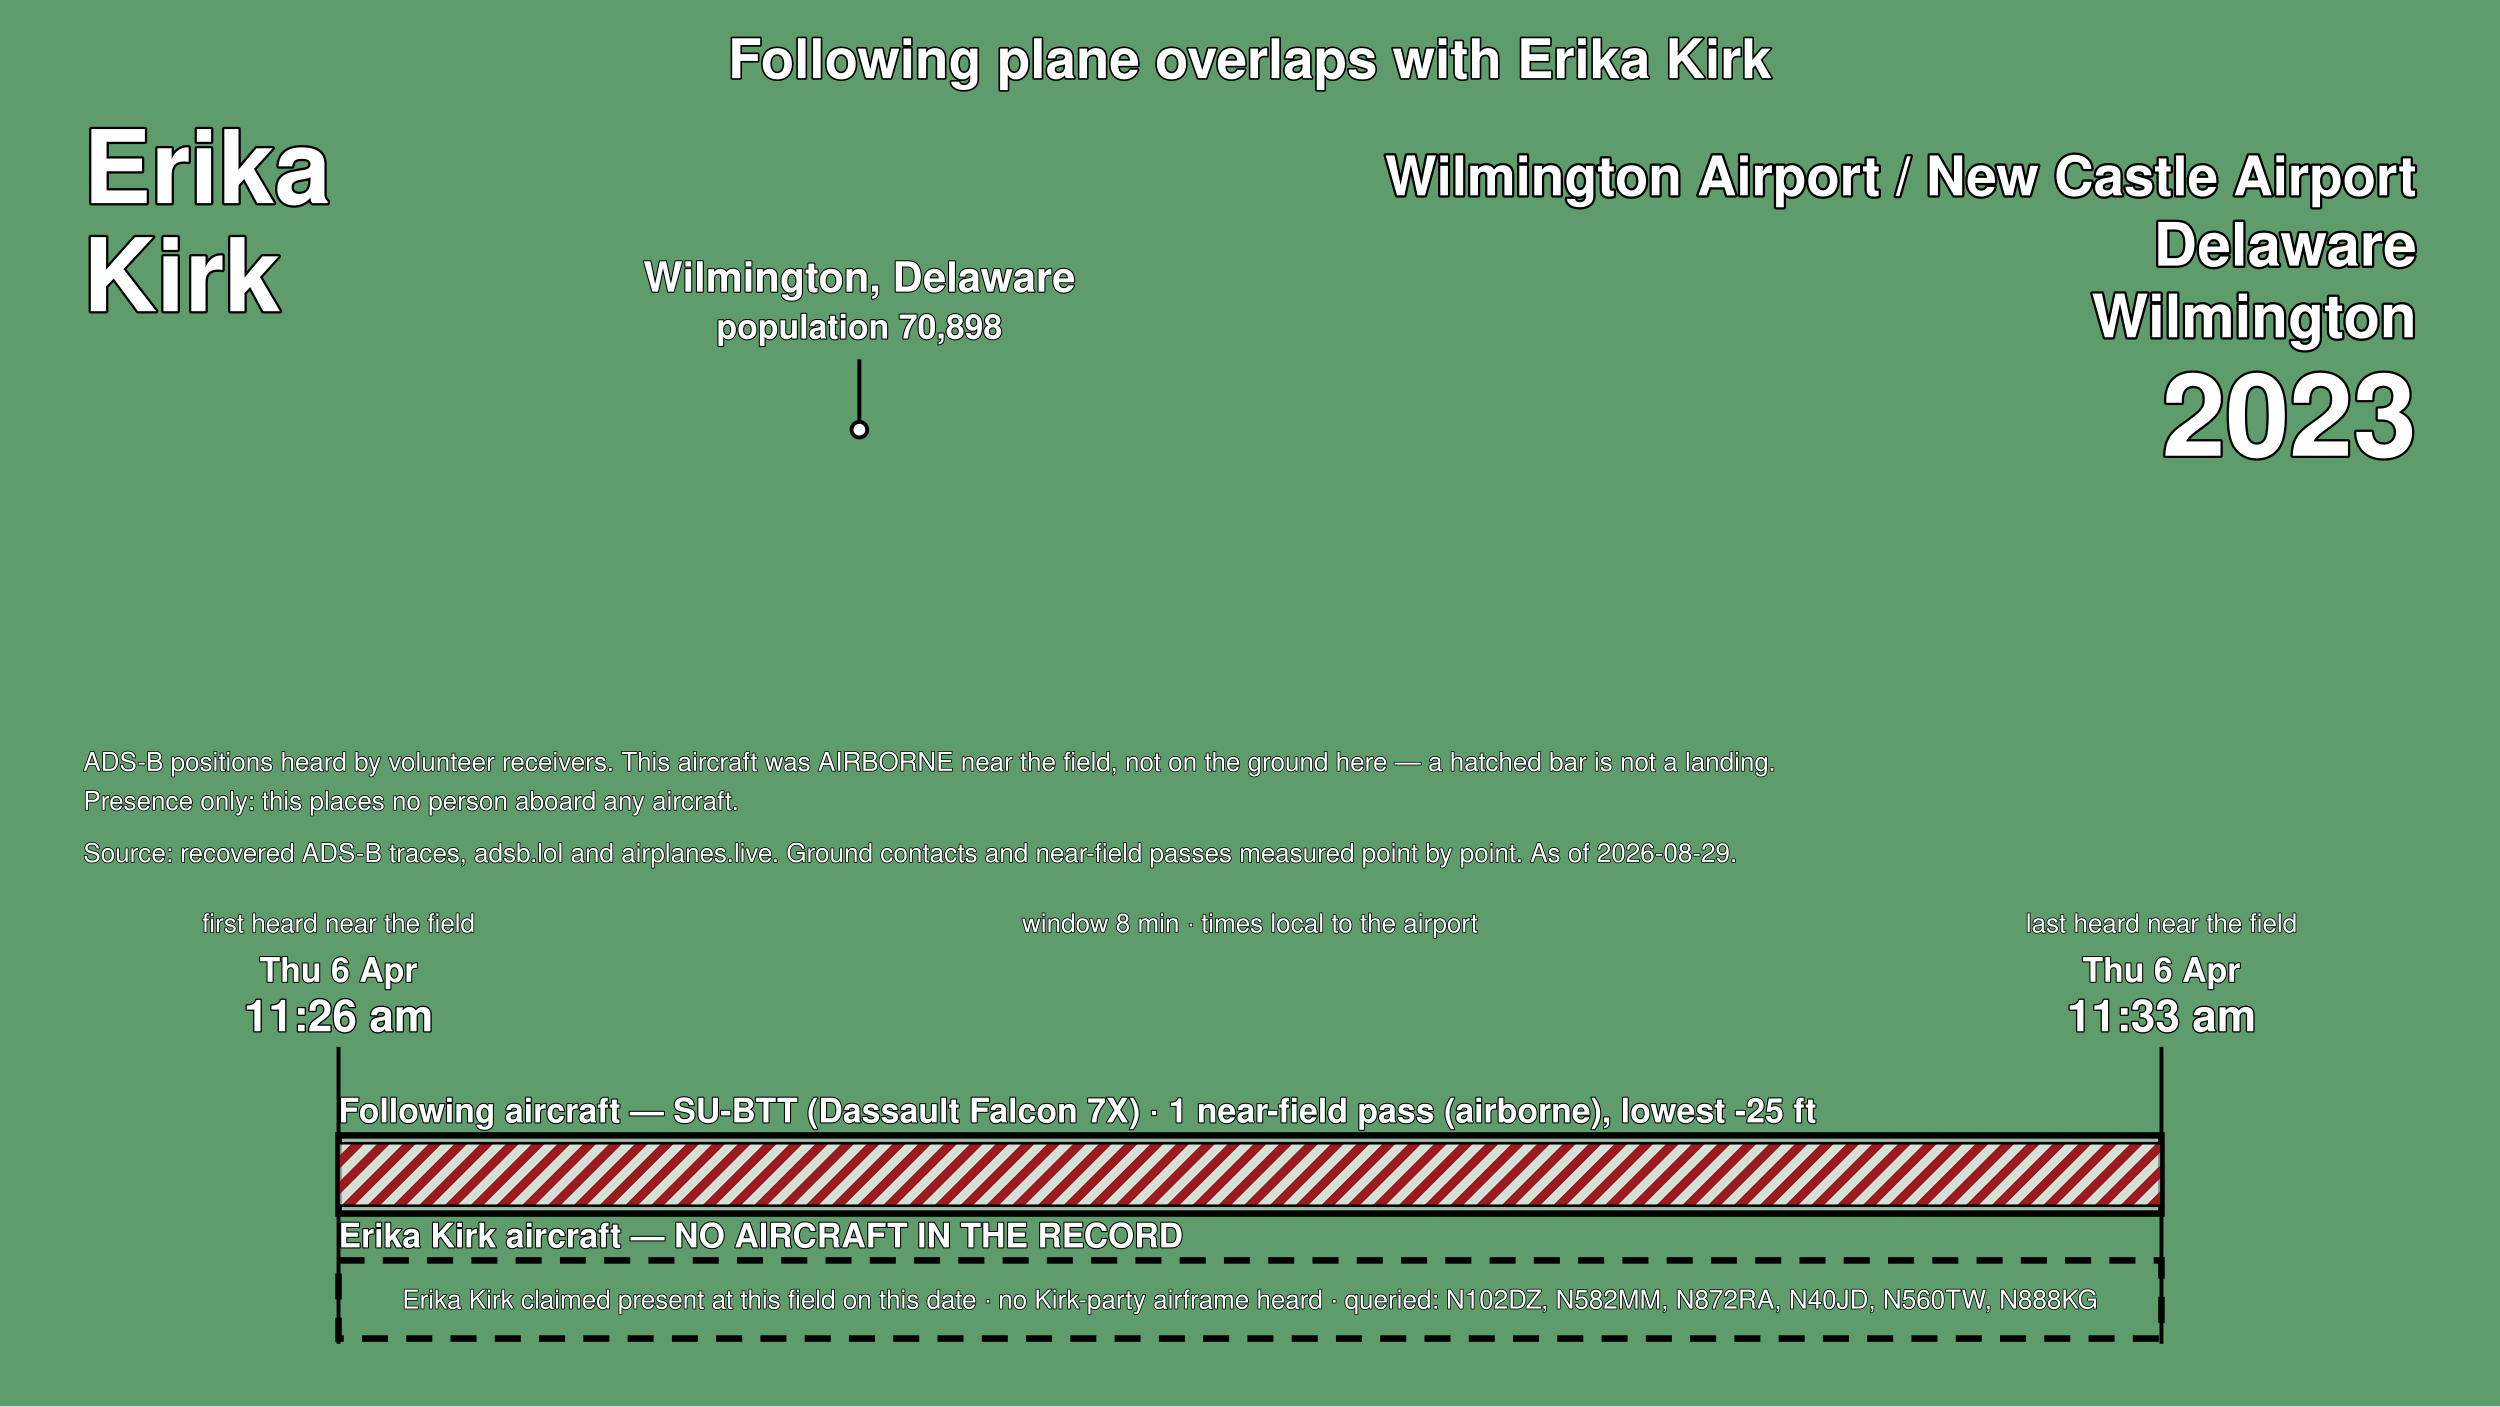
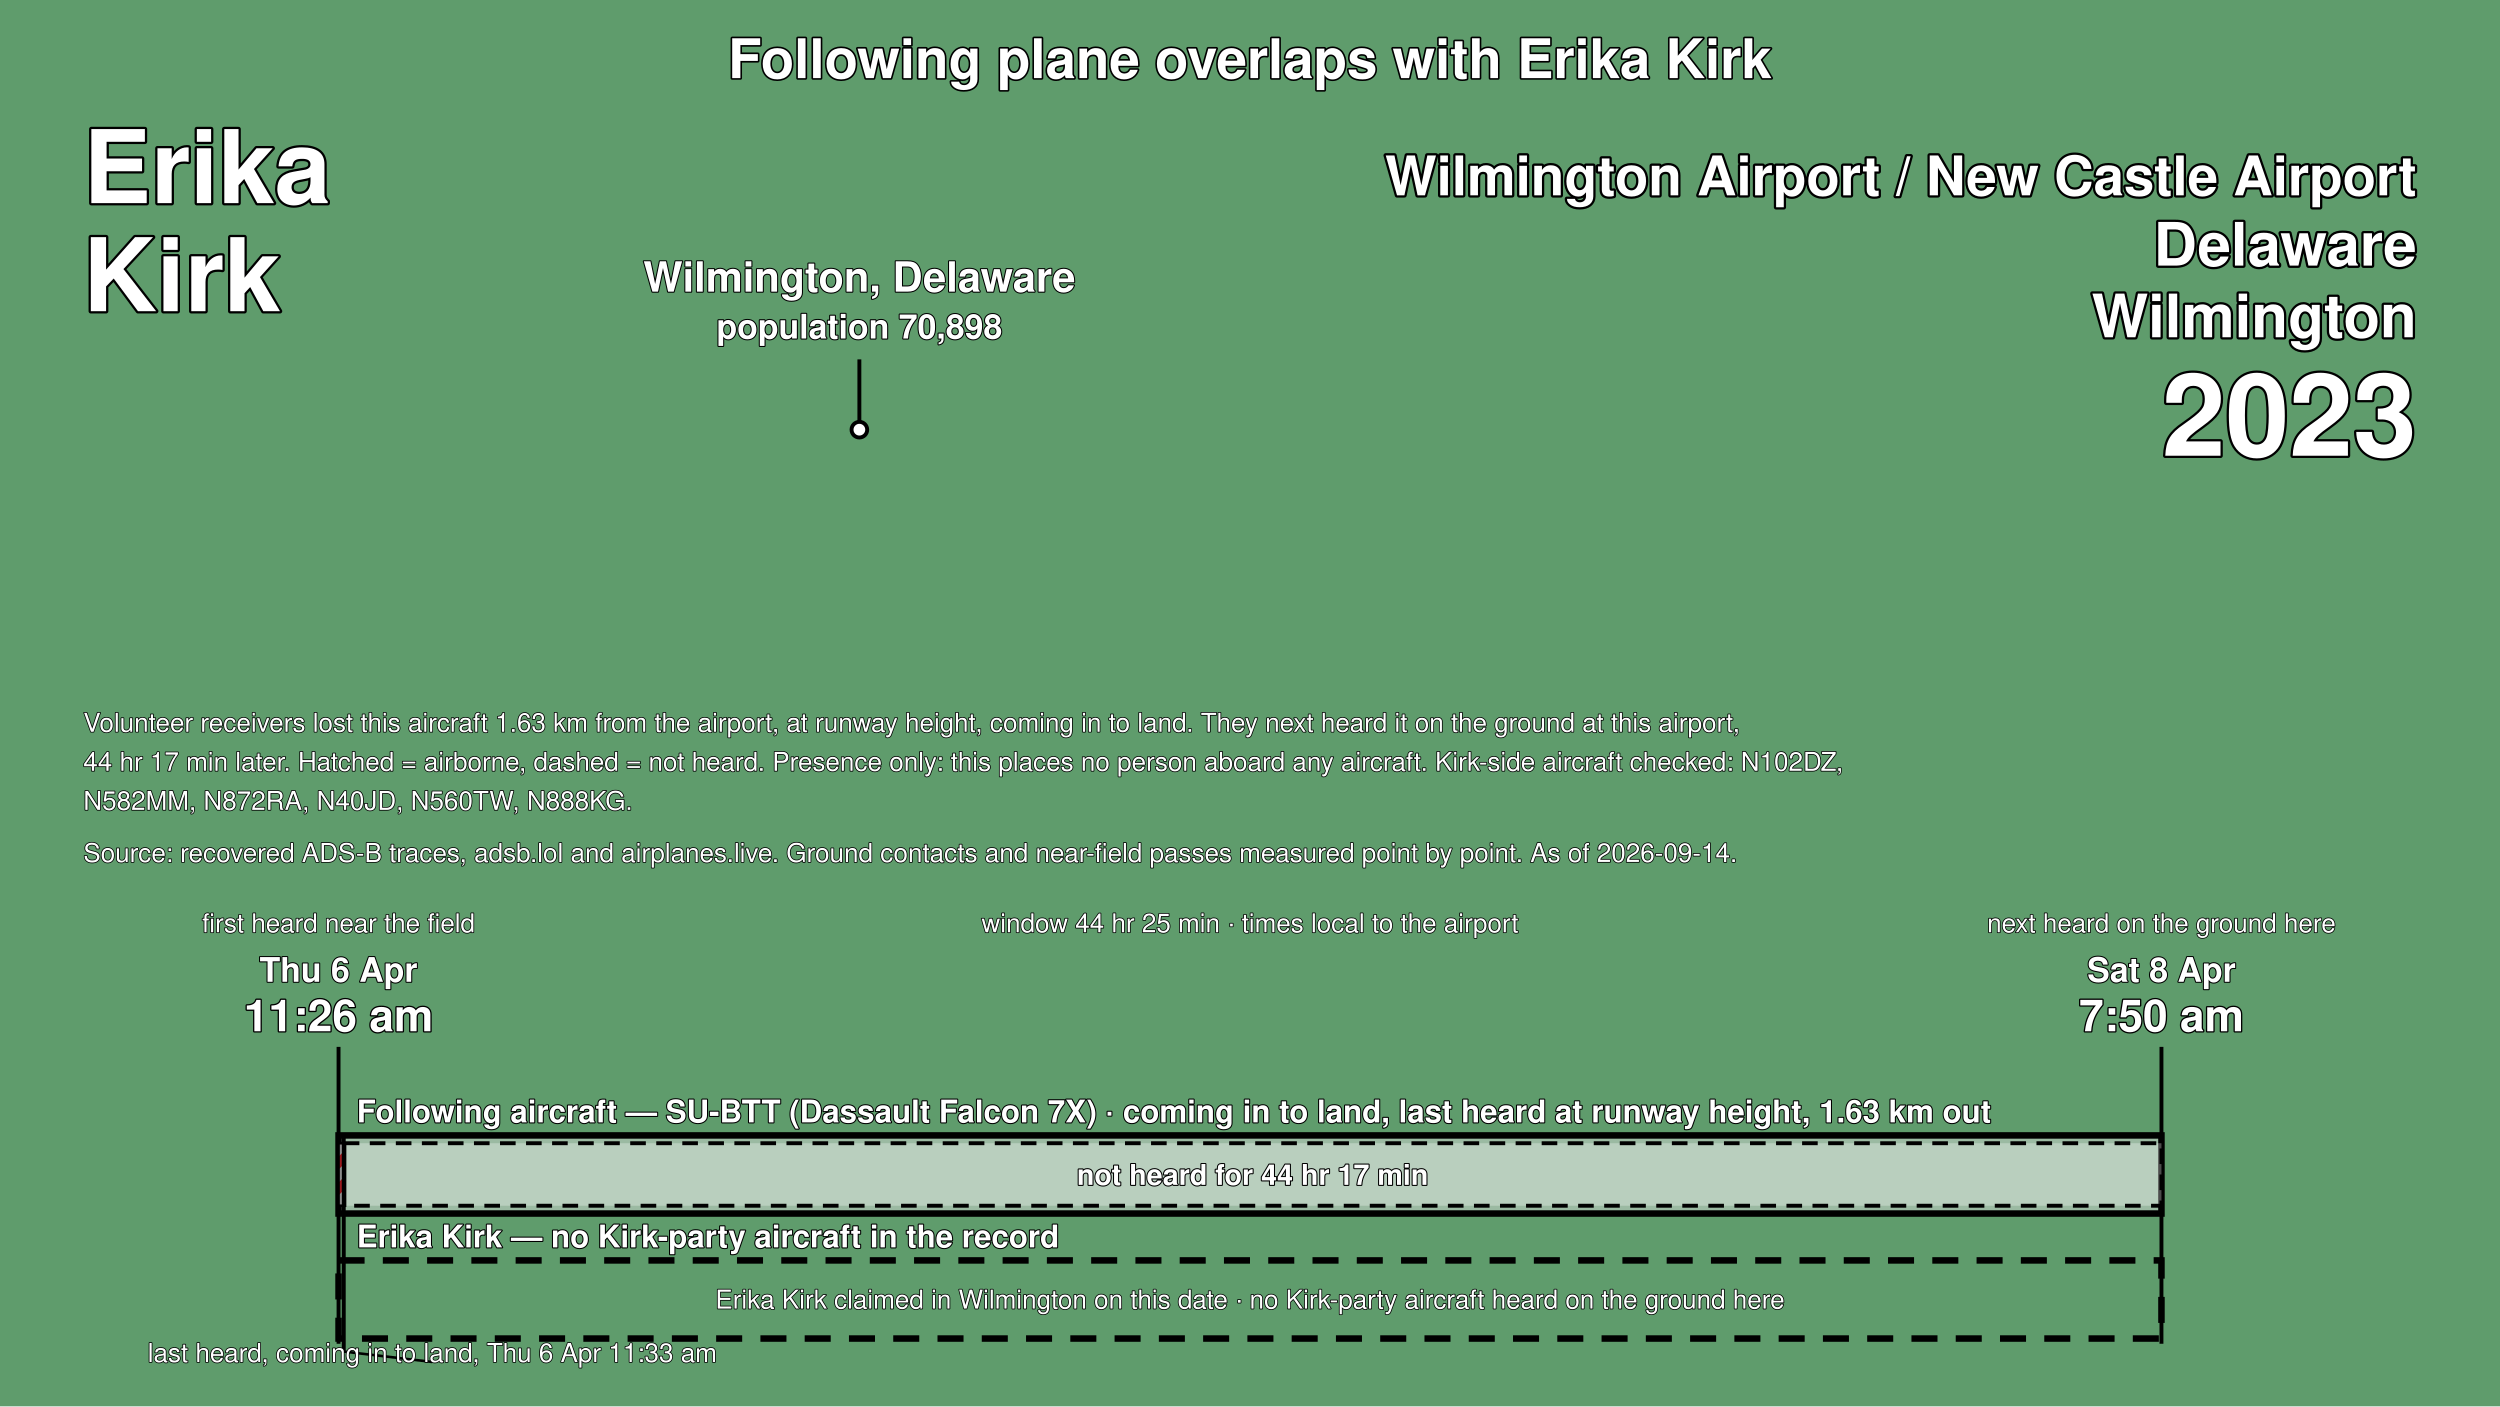
<svg xmlns="http://www.w3.org/2000/svg" viewBox="0 0 1920 1080" width="1920" height="1080" role="img">
  <rect x="0" y="0" width="1920" height="1080" fill="#5F9C6C" />
  <style>
    .t  { font-family: "Helvetica Neue", Helvetica, Arial, sans-serif;
          fill: #FFFFFF; stroke: #000000; paint-order: stroke; stroke-linejoin: round; }
    .xl { font-weight: 800; stroke-width: 3.5px; }
    .lg { font-weight: 600; stroke-width: 2.5px; }
    .md { font-weight: 700; stroke-width: 2px; }
    .sm { font-weight: 600; stroke-width: 1.6px; }
    .xs { font-size: 20px; font-weight: 500; stroke-width: 1.2px; }
  </style>
  <defs>
    <pattern id="passHatch" width="14" height="14" patternUnits="userSpaceOnUse" patternTransform="rotate(45)">
      <rect width="14" height="14" fill="#FFFFFF" fill-opacity="0.55" />
      <rect width="7" height="14" fill="#9B1B1E" />
    </pattern>
    <pattern id="passHatchK" width="14" height="14" patternUnits="userSpaceOnUse" patternTransform="rotate(45)">
      <rect width="14" height="14" fill="#FFFFFF" fill-opacity="0.55" />
      <rect width="7" height="14" fill="#FFE21F" />
    </pattern>
  </defs>
  <text class="t lg" font-size="42" x="960" y="60" text-anchor="middle">Following plane overlaps with Erika Kirk</text>
  <text class="t xl" font-size="78" x="64" y="156">Erika</text>
  <text class="t xl" font-size="78" x="64" y="239">Kirk</text>
  <text class="t xl" font-size="42" x="1856" y="150" text-anchor="end">Wilmington Airport / New Castle Airport</text>
  <text class="t xl" font-size="46" x="1856" y="204" text-anchor="end">Delaware</text>
  <text class="t xl" font-size="46" x="1856" y="259" text-anchor="end">Wilmington</text>
  <text class="t xl" font-size="88" x="1856" y="350" text-anchor="end">2023</text>
  <text class="t sm" font-size="32" x="660" y="224" text-anchor="middle">Wilmington, Delaware</text>
  <text class="t sm" font-size="26" x="660" y="260" text-anchor="middle">population 70,898</text>
  <line x1="660" y1="276" x2="660" y2="330" stroke="#000000" stroke-width="3" />
  <circle cx="660" cy="330" r="6" fill="#FFFFFF" stroke="#000000" stroke-width="3" />
  <text class="t xs" x="260" y="716" text-anchor="middle">first heard near the field</text>
  <text class="t sm" font-size="26" x="260" y="754" text-anchor="middle">Thu 6 Apr</text>
  <text class="t md" font-size="34" x="260" y="792" text-anchor="middle">11:26 am</text>
  <line x1="260" y1="804" x2="260" y2="1032" stroke="#000000" stroke-width="3" />
-   <text class="t xs" x="1660" y="716" text-anchor="middle">last heard near the field</text>
-   <text class="t sm" font-size="26" x="1660" y="754" text-anchor="middle">Thu 6 Apr</text>
-   <text class="t md" font-size="34" x="1660" y="792" text-anchor="middle">11:33 am</text>
+   <text class="t xs" x="1660" y="716" text-anchor="middle">next heard on the ground here</text>
+   <text class="t sm" font-size="26" x="1660" y="754" text-anchor="middle">Sat 8 Apr</text>
+   <text class="t md" font-size="34" x="1660" y="792" text-anchor="middle">7:50 am</text>
  <line x1="1660" y1="804" x2="1660" y2="1032" stroke="#000000" stroke-width="3" />
-   <text class="t xs" x="960" y="716" text-anchor="middle">window 8 min · times local to the airport</text>
-   <text class="t sm" font-size="26" x="260" y="862">Following aircraft — SU-BTT (Dassault Falcon 7X) · 1 near-field pass (airborne), lowest -25 ft</text>
+   <text class="t xs" x="960" y="716" text-anchor="middle">window 44 hr 25 min · times local to the airport</text>
+   <text class="t sm" font-size="24" x="274" y="862">Following aircraft — SU-BTT (Dassault Falcon 7X) · coming in to land, last heard at runway height, 1.63 km out</text>
  <rect x="260" y="872" width="1400" height="60" fill="#D9D9D9" fill-opacity="0.5" stroke="#000000" stroke-width="5" />
-   <rect x="260.0" y="878" width="1400.0" height="48" fill="url(#passHatch)" stroke="#000000" stroke-width="2" />
-   <text class="t sm" font-size="26" x="260" y="958">Erika Kirk aircraft — NO AIRCRAFT IN THE RECORD</text>
+   <rect x="264.0" y="878" width="1396.0" height="48" fill="#FFFFFF" fill-opacity="0.3" stroke="#000000" stroke-width="3" stroke-dasharray="12 8" />
+   <text class="t sm" font-size="22" x="962" y="910" text-anchor="middle">not heard for 44 hr 17 min</text>
+   <rect x="260.0" y="878" width="5.0" height="48" fill="url(#passHatch)" stroke="#000000" stroke-width="2" />
+   <text class="t sm" font-size="24" x="274" y="958">Erika Kirk — no Kirk-party aircraft in the record</text>
  <rect x="260" y="968" width="1400" height="60" fill="none" stroke="#000000" stroke-width="5" stroke-dasharray="20 14" />
-   <text class="t xs" font-size="18" x="960" y="1005" text-anchor="middle">Erika Kirk claimed present at this field on this date · no Kirk-party airframe heard · queried: N102DZ, N582MM, N872RA, N40JD, N560TW, N888KG</text>
-   <text class="t xs" font-size="22" x="64" y="592">ADS-B positions heard by volunteer receivers. This aircraft was AIRBORNE near the field, not on the ground here — a hatched bar is not a landing.</text>
-   <text class="t xs" font-size="22" x="64" y="622">Presence only: this places no person aboard any aircraft.</text>
-   <text class="t xs" font-size="22" x="64" y="662">Source: recovered ADS-B traces, adsb.lol and airplanes.live. Ground contacts and near-field passes measured point by point. As of 2026-08-29.</text>
+   <text class="t xs" font-size="22" x="960" y="1005" text-anchor="middle">Erika Kirk claimed in Wilmington on this date · no Kirk-party aircraft heard on the ground here</text>
+   <line x1="264" y1="872" x2="264" y2="1038" stroke="#000000" stroke-width="3" />
+   <line x1="264" y1="1038" x2="332" y2="1046" stroke="#000000" stroke-width="2" />
+   <text class="t xs" x="332" y="1046" text-anchor="middle">last heard, coming in to land, Thu 6 Apr 11:33 am</text>
+   <text class="t xs" font-size="22" x="64" y="562">Volunteer receivers lost this aircraft 1.63 km from the airport, at runway height, coming in to land. They next heard it on the ground at this airport,</text>
+   <text class="t xs" font-size="22" x="64" y="592">44 hr 17 min later. Hatched = airborne, dashed = not heard. Presence only: this places no person aboard any aircraft. Kirk-side aircraft checked: N102DZ,</text>
+   <text class="t xs" font-size="22" x="64" y="622">N582MM, N872RA, N40JD, N560TW, N888KG.</text>
+   <text class="t xs" font-size="22" x="64" y="662">Source: recovered ADS-B traces, adsb.lol and airplanes.live. Ground contacts and near-field passes measured point by point. As of 2026-09-14.</text>
</svg>
